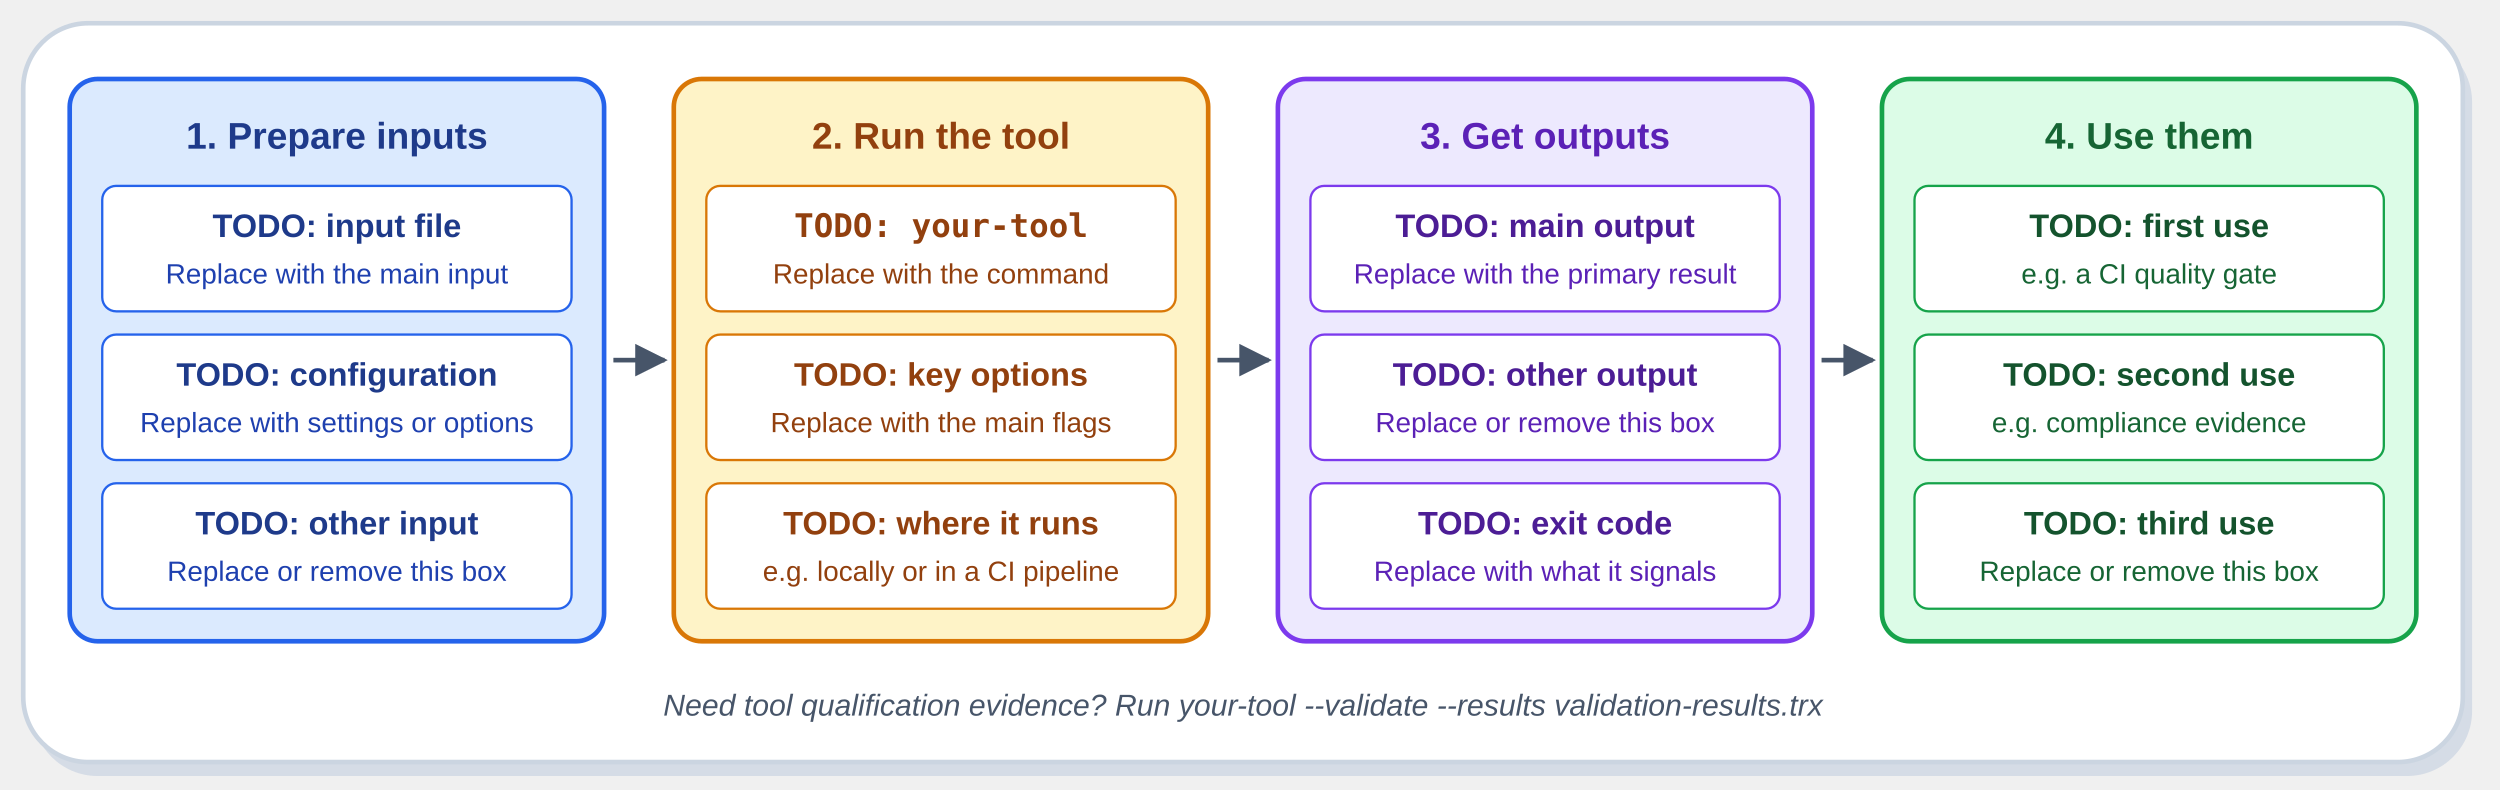
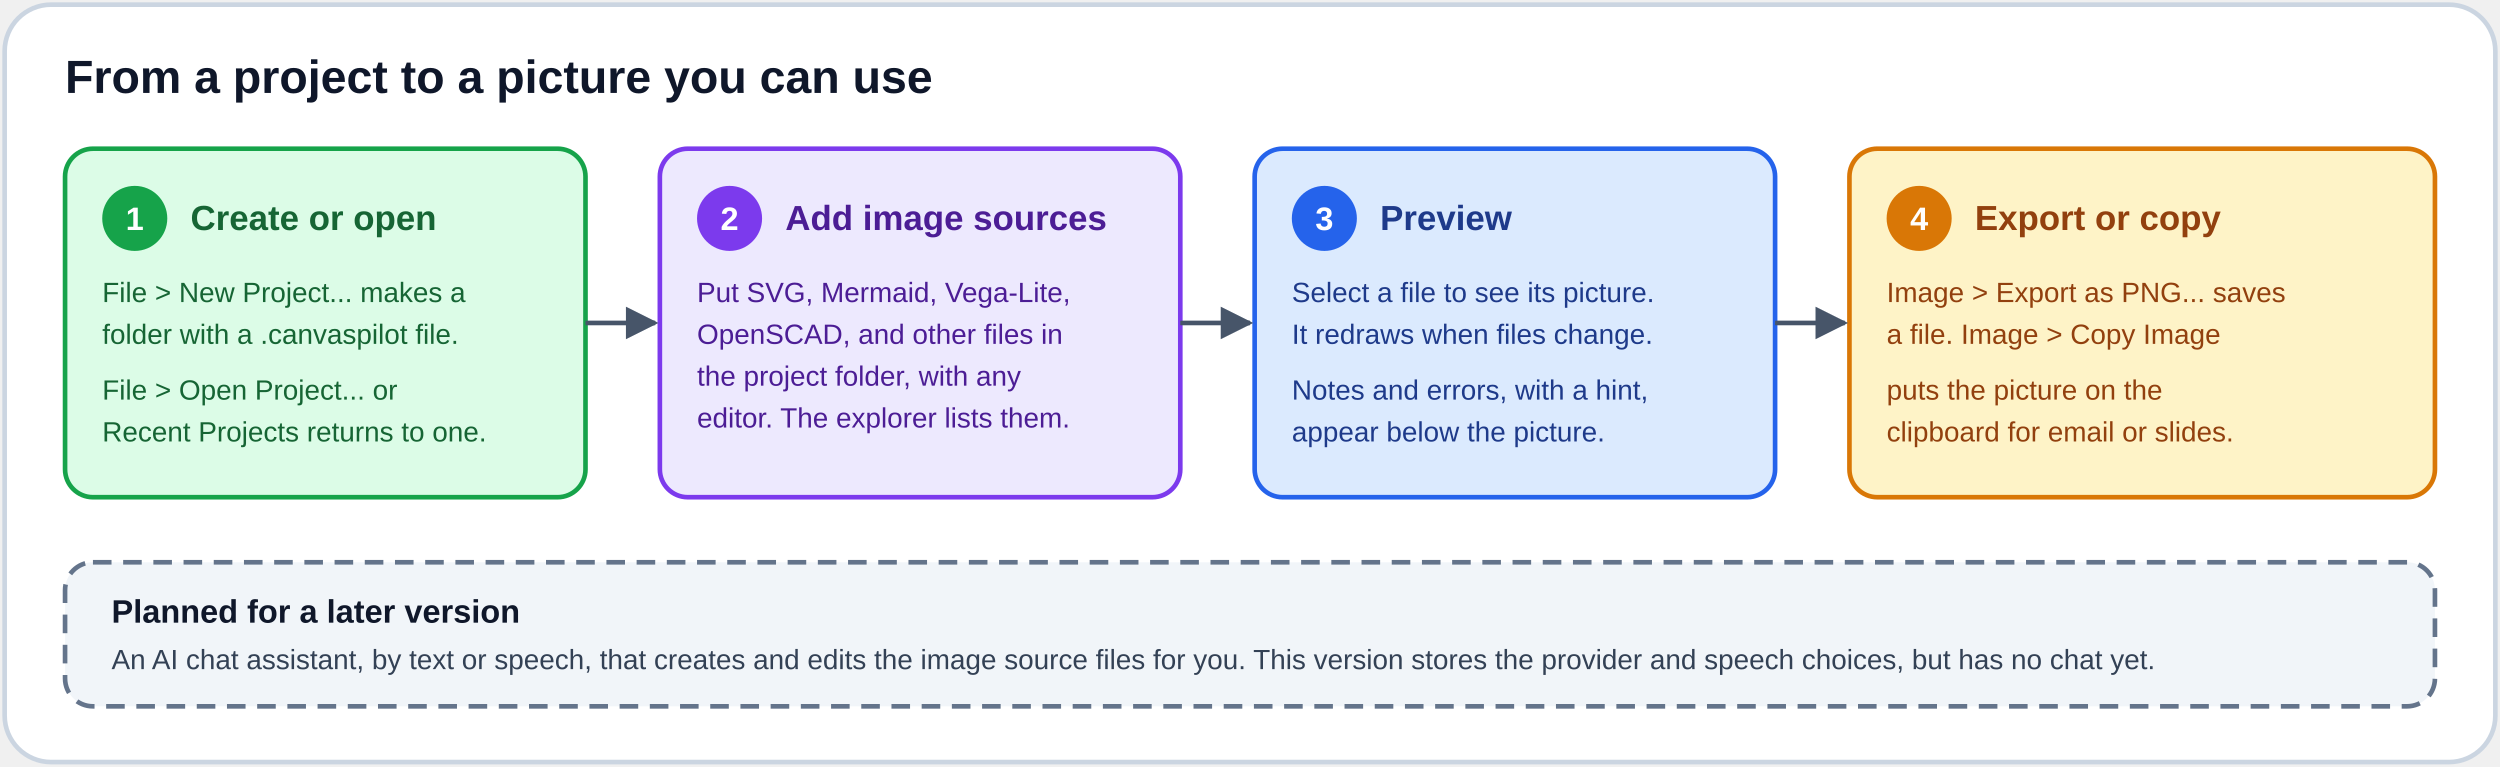
- <svg xmlns="http://www.w3.org/2000/svg" width="1076" height="340" viewBox="0 0 1076 340" font-family="Segoe UI, Arial, sans-serif">
+ <svg xmlns="http://www.w3.org/2000/svg" width="1076" height="330" viewBox="0 0 1076 330" font-family="Segoe UI, Arial, sans-serif">
  <defs>
    <marker id="a" viewBox="0 0 10 10" refX="9" refY="5" markerWidth="7" markerHeight="7" orient="auto-start-reverse">
      <path d="M0,0 L10,5 L0,10 z" fill="#475569" />
    </marker>
  </defs>
-   <rect x="14" y="16" width="1050" height="318" rx="28" fill="#d5dce6" />
-   <rect x="10" y="10" width="1050" height="318" rx="28" fill="#ffffff" stroke="#cbd5e1" stroke-width="2" />
-   <g transform="translate(30,34)">
-     <rect x="0" y="0" width="230" height="242" rx="12" fill="#dbeafe" stroke="#2563eb" stroke-width="2" />
-     <text x="115" y="30" font-size="16" font-weight="600" fill="#1e3a8a" text-anchor="middle">1. Prepare inputs</text>
-     <rect x="14" y="46" width="202" height="54" rx="6" fill="#ffffff" stroke="#2563eb" />
-     <text x="115" y="68" font-size="14" font-weight="600" fill="#1e3a8a" text-anchor="middle">TODO: input file</text>
-     <text x="115" y="88" font-size="12" fill="#1e40af" text-anchor="middle">Replace with the main input</text>
-     <rect x="14" y="110" width="202" height="54" rx="6" fill="#ffffff" stroke="#2563eb" />
-     <text x="115" y="132" font-size="14" font-weight="600" fill="#1e3a8a" text-anchor="middle">TODO: configuration</text>
-     <text x="115" y="152" font-size="12" fill="#1e40af" text-anchor="middle">Replace with settings or options</text>
-     <rect x="14" y="174" width="202" height="54" rx="6" fill="#ffffff" stroke="#2563eb" />
-     <text x="115" y="196" font-size="14" font-weight="600" fill="#1e3a8a" text-anchor="middle">TODO: other input</text>
-     <text x="115" y="216" font-size="12" fill="#1e40af" text-anchor="middle">Replace or remove this box</text>
-     <line x1="234" y1="121" x2="256" y2="121" stroke="#475569" stroke-width="2" marker-end="url(#a)" />
-     <rect x="260" y="0" width="230" height="242" rx="12" fill="#fef3c7" stroke="#d97706" stroke-width="2" />
-     <text x="375" y="30" font-size="16" font-weight="600" fill="#92400e" text-anchor="middle">2. Run the tool</text>
-     <rect x="274" y="46" width="202" height="54" rx="6" fill="#ffffff" stroke="#d97706" />
-     <text x="375" y="68" font-size="14" font-weight="600" font-family="Consolas, monospace" fill="#92400e" text-anchor="middle">TODO: your-tool</text>
-     <text x="375" y="88" font-size="12" fill="#92400e" text-anchor="middle">Replace with the command</text>
-     <rect x="274" y="110" width="202" height="54" rx="6" fill="#ffffff" stroke="#d97706" />
-     <text x="375" y="132" font-size="14" font-weight="600" fill="#92400e" text-anchor="middle">TODO: key options</text>
-     <text x="375" y="152" font-size="12" fill="#92400e" text-anchor="middle">Replace with the main flags</text>
-     <rect x="274" y="174" width="202" height="54" rx="6" fill="#ffffff" stroke="#d97706" />
-     <text x="375" y="196" font-size="14" font-weight="600" fill="#92400e" text-anchor="middle">TODO: where it runs</text>
-     <text x="375" y="216" font-size="12" fill="#92400e" text-anchor="middle">e.g. locally or in a CI pipeline</text>
-     <line x1="494" y1="121" x2="516" y2="121" stroke="#475569" stroke-width="2" marker-end="url(#a)" />
-     <rect x="520" y="0" width="230" height="242" rx="12" fill="#ede9fe" stroke="#7c3aed" stroke-width="2" />
-     <text x="635" y="30" font-size="16" font-weight="600" fill="#5b21b6" text-anchor="middle">3. Get outputs</text>
-     <rect x="534" y="46" width="202" height="54" rx="6" fill="#ffffff" stroke="#7c3aed" />
-     <text x="635" y="68" font-size="14" font-weight="600" fill="#4c1d95" text-anchor="middle">TODO: main output</text>
-     <text x="635" y="88" font-size="12" fill="#5b21b6" text-anchor="middle">Replace with the primary result</text>
-     <rect x="534" y="110" width="202" height="54" rx="6" fill="#ffffff" stroke="#7c3aed" />
-     <text x="635" y="132" font-size="14" font-weight="600" fill="#4c1d95" text-anchor="middle">TODO: other output</text>
-     <text x="635" y="152" font-size="12" fill="#5b21b6" text-anchor="middle">Replace or remove this box</text>
-     <rect x="534" y="174" width="202" height="54" rx="6" fill="#ffffff" stroke="#7c3aed" />
-     <text x="635" y="196" font-size="14" font-weight="600" fill="#4c1d95" text-anchor="middle">TODO: exit code</text>
-     <text x="635" y="216" font-size="12" fill="#5b21b6" text-anchor="middle">Replace with what it signals</text>
-     <line x1="754" y1="121" x2="776" y2="121" stroke="#475569" stroke-width="2" marker-end="url(#a)" />
-     <rect x="780" y="0" width="230" height="242" rx="12" fill="#dcfce7" stroke="#16a34a" stroke-width="2" />
-     <text x="895" y="30" font-size="16" font-weight="600" fill="#166534" text-anchor="middle">4. Use them</text>
-     <rect x="794" y="46" width="202" height="54" rx="6" fill="#ffffff" stroke="#16a34a" />
-     <text x="895" y="68" font-size="14" font-weight="600" fill="#14532d" text-anchor="middle">TODO: first use</text>
-     <text x="895" y="88" font-size="12" fill="#166534" text-anchor="middle">e.g. a CI quality gate</text>
-     <rect x="794" y="110" width="202" height="54" rx="6" fill="#ffffff" stroke="#16a34a" />
-     <text x="895" y="132" font-size="14" font-weight="600" fill="#14532d" text-anchor="middle">TODO: second use</text>
-     <text x="895" y="152" font-size="12" fill="#166534" text-anchor="middle">e.g. compliance evidence</text>
-     <rect x="794" y="174" width="202" height="54" rx="6" fill="#ffffff" stroke="#16a34a" />
-     <text x="895" y="196" font-size="14" font-weight="600" fill="#14532d" text-anchor="middle">TODO: third use</text>
-     <text x="895" y="216" font-size="12" fill="#166534" text-anchor="middle">Replace or remove this box</text>
-     <text x="505" y="274" font-size="13" font-style="italic" fill="#475569" text-anchor="middle">Need tool qualification evidence? Run your-tool --validate --results validation-results.trx</text>
+   <rect x="2" y="2" width="1072" height="326" rx="20" fill="#ffffff" stroke="#cbd5e1" stroke-width="2" />
+   <text x="28" y="40" font-size="20" font-weight="700" fill="#0f172a">From a project to a picture you can use</text>
+   <rect x="28" y="64" width="224" height="150" rx="12" fill="#dcfce7" stroke="#16a34a" stroke-width="2" />
+   <circle cx="58" cy="94" r="14" fill="#16a34a" />
+   <text x="58" y="99" font-size="14" font-weight="700" fill="#ffffff" text-anchor="middle">1</text>
+   <text x="82" y="99" font-size="15" font-weight="700" fill="#166534">Create or open</text>
+   <g font-size="12" fill="#166534">
+     <text x="44" y="130">File &gt; New Project... makes a</text>
+     <text x="44" y="148">folder with a .canvaspilot file.</text>
+     <text x="44" y="172">File &gt; Open Project... or</text>
+     <text x="44" y="190">Recent Projects returns to one.</text>
  </g>
+   <rect x="284" y="64" width="224" height="150" rx="12" fill="#ede9fe" stroke="#7c3aed" stroke-width="2" />
+   <circle cx="314" cy="94" r="14" fill="#7c3aed" />
+   <text x="314" y="99" font-size="14" font-weight="700" fill="#ffffff" text-anchor="middle">2</text>
+   <text x="338" y="99" font-size="15" font-weight="700" fill="#4c1d95">Add image sources</text>
+   <g font-size="12" fill="#4c1d95">
+     <text x="300" y="130">Put SVG, Mermaid, Vega-Lite,</text>
+     <text x="300" y="148">OpenSCAD, and other files in</text>
+     <text x="300" y="166">the project folder, with any</text>
+     <text x="300" y="184">editor. The explorer lists them.</text>
+   </g>
+   <rect x="540" y="64" width="224" height="150" rx="12" fill="#dbeafe" stroke="#2563eb" stroke-width="2" />
+   <circle cx="570" cy="94" r="14" fill="#2563eb" />
+   <text x="570" y="99" font-size="14" font-weight="700" fill="#ffffff" text-anchor="middle">3</text>
+   <text x="594" y="99" font-size="15" font-weight="700" fill="#1e3a8a">Preview</text>
+   <g font-size="12" fill="#1e3a8a">
+     <text x="556" y="130">Select a file to see its picture.</text>
+     <text x="556" y="148">It redraws when files change.</text>
+     <text x="556" y="172">Notes and errors, with a hint,</text>
+     <text x="556" y="190">appear below the picture.</text>
+   </g>
+   <rect x="796" y="64" width="252" height="150" rx="12" fill="#fef3c7" stroke="#d97706" stroke-width="2" />
+   <circle cx="826" cy="94" r="14" fill="#d97706" />
+   <text x="826" y="99" font-size="14" font-weight="700" fill="#ffffff" text-anchor="middle">4</text>
+   <text x="850" y="99" font-size="15" font-weight="700" fill="#92400e">Export or copy</text>
+   <g font-size="12" fill="#92400e">
+     <text x="812" y="130">Image &gt; Export as PNG... saves</text>
+     <text x="812" y="148">a file. Image &gt; Copy Image</text>
+     <text x="812" y="172">puts the picture on the</text>
+     <text x="812" y="190">clipboard for email or slides.</text>
+   </g>
+   <g stroke="#475569" stroke-width="2" marker-end="url(#a)">
+     <line x1="252" y1="139" x2="282" y2="139" />
+     <line x1="508" y1="139" x2="538" y2="139" />
+     <line x1="764" y1="139" x2="794" y2="139" />
+   </g>
+   <rect x="28" y="242" width="1020" height="62" rx="12" fill="#f1f5f9" stroke="#64748b" stroke-width="2" stroke-dasharray="8 5" />
+   <text x="48" y="268" font-size="14" font-weight="700" fill="#0f172a">Planned for a later version</text>
+   <text x="48" y="288" font-size="12" fill="#334155">An AI chat assistant, by text or speech, that creates and edits the image source files for you. This version stores the provider and speech choices, but has no chat yet.</text>
</svg>
